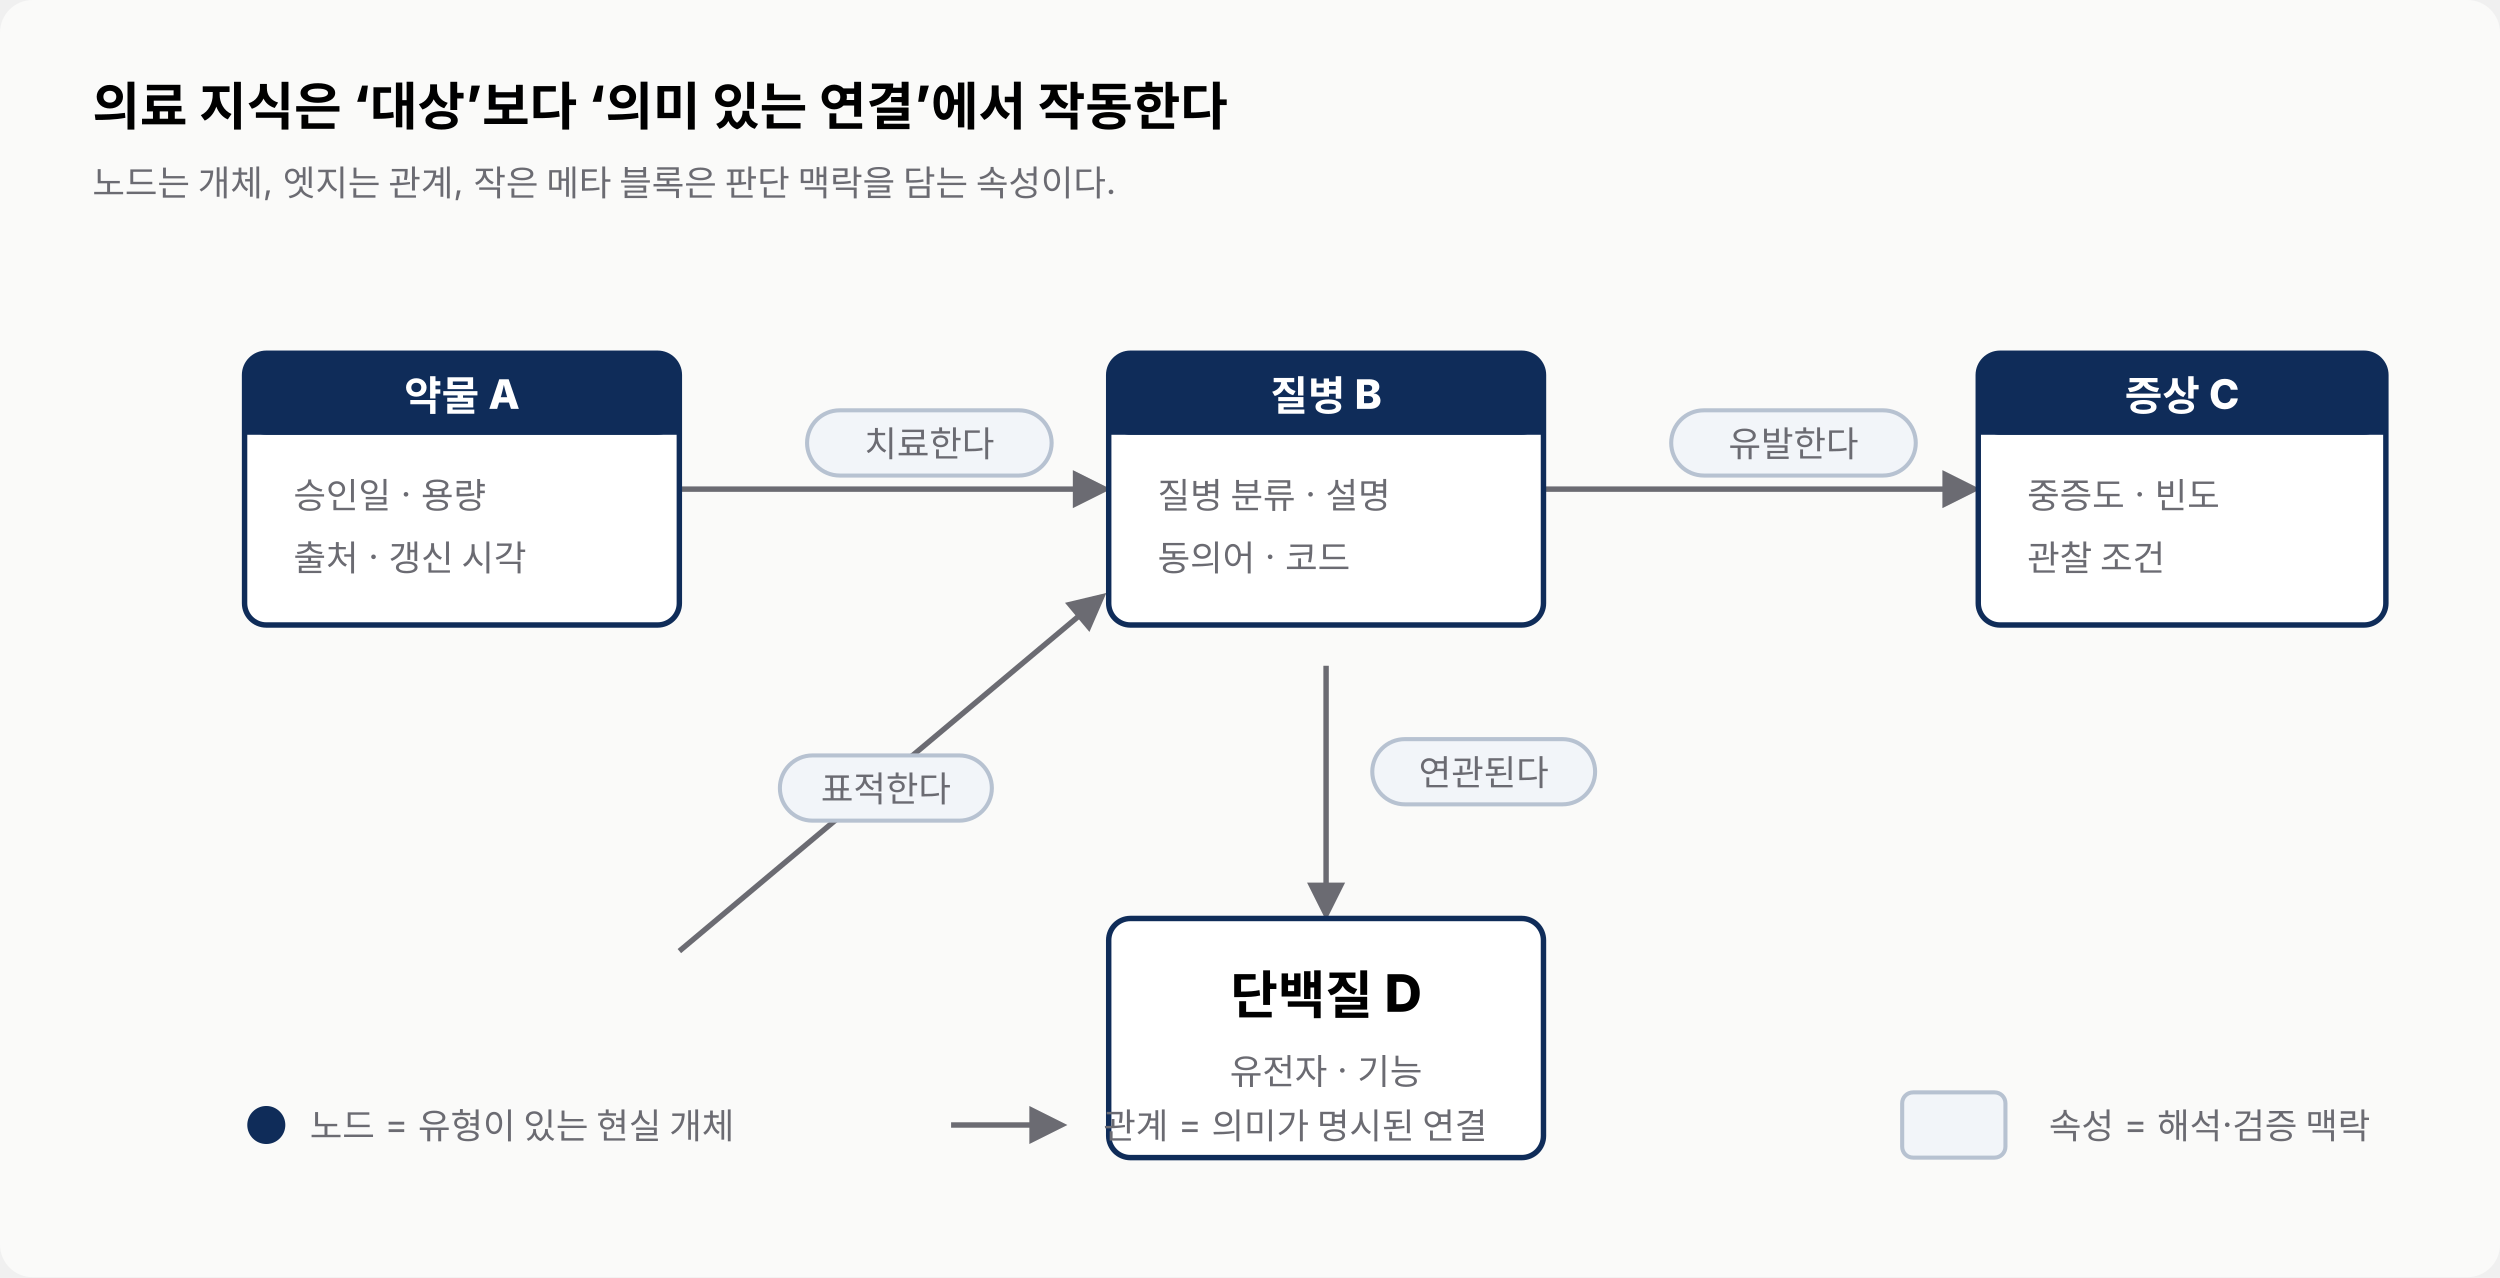
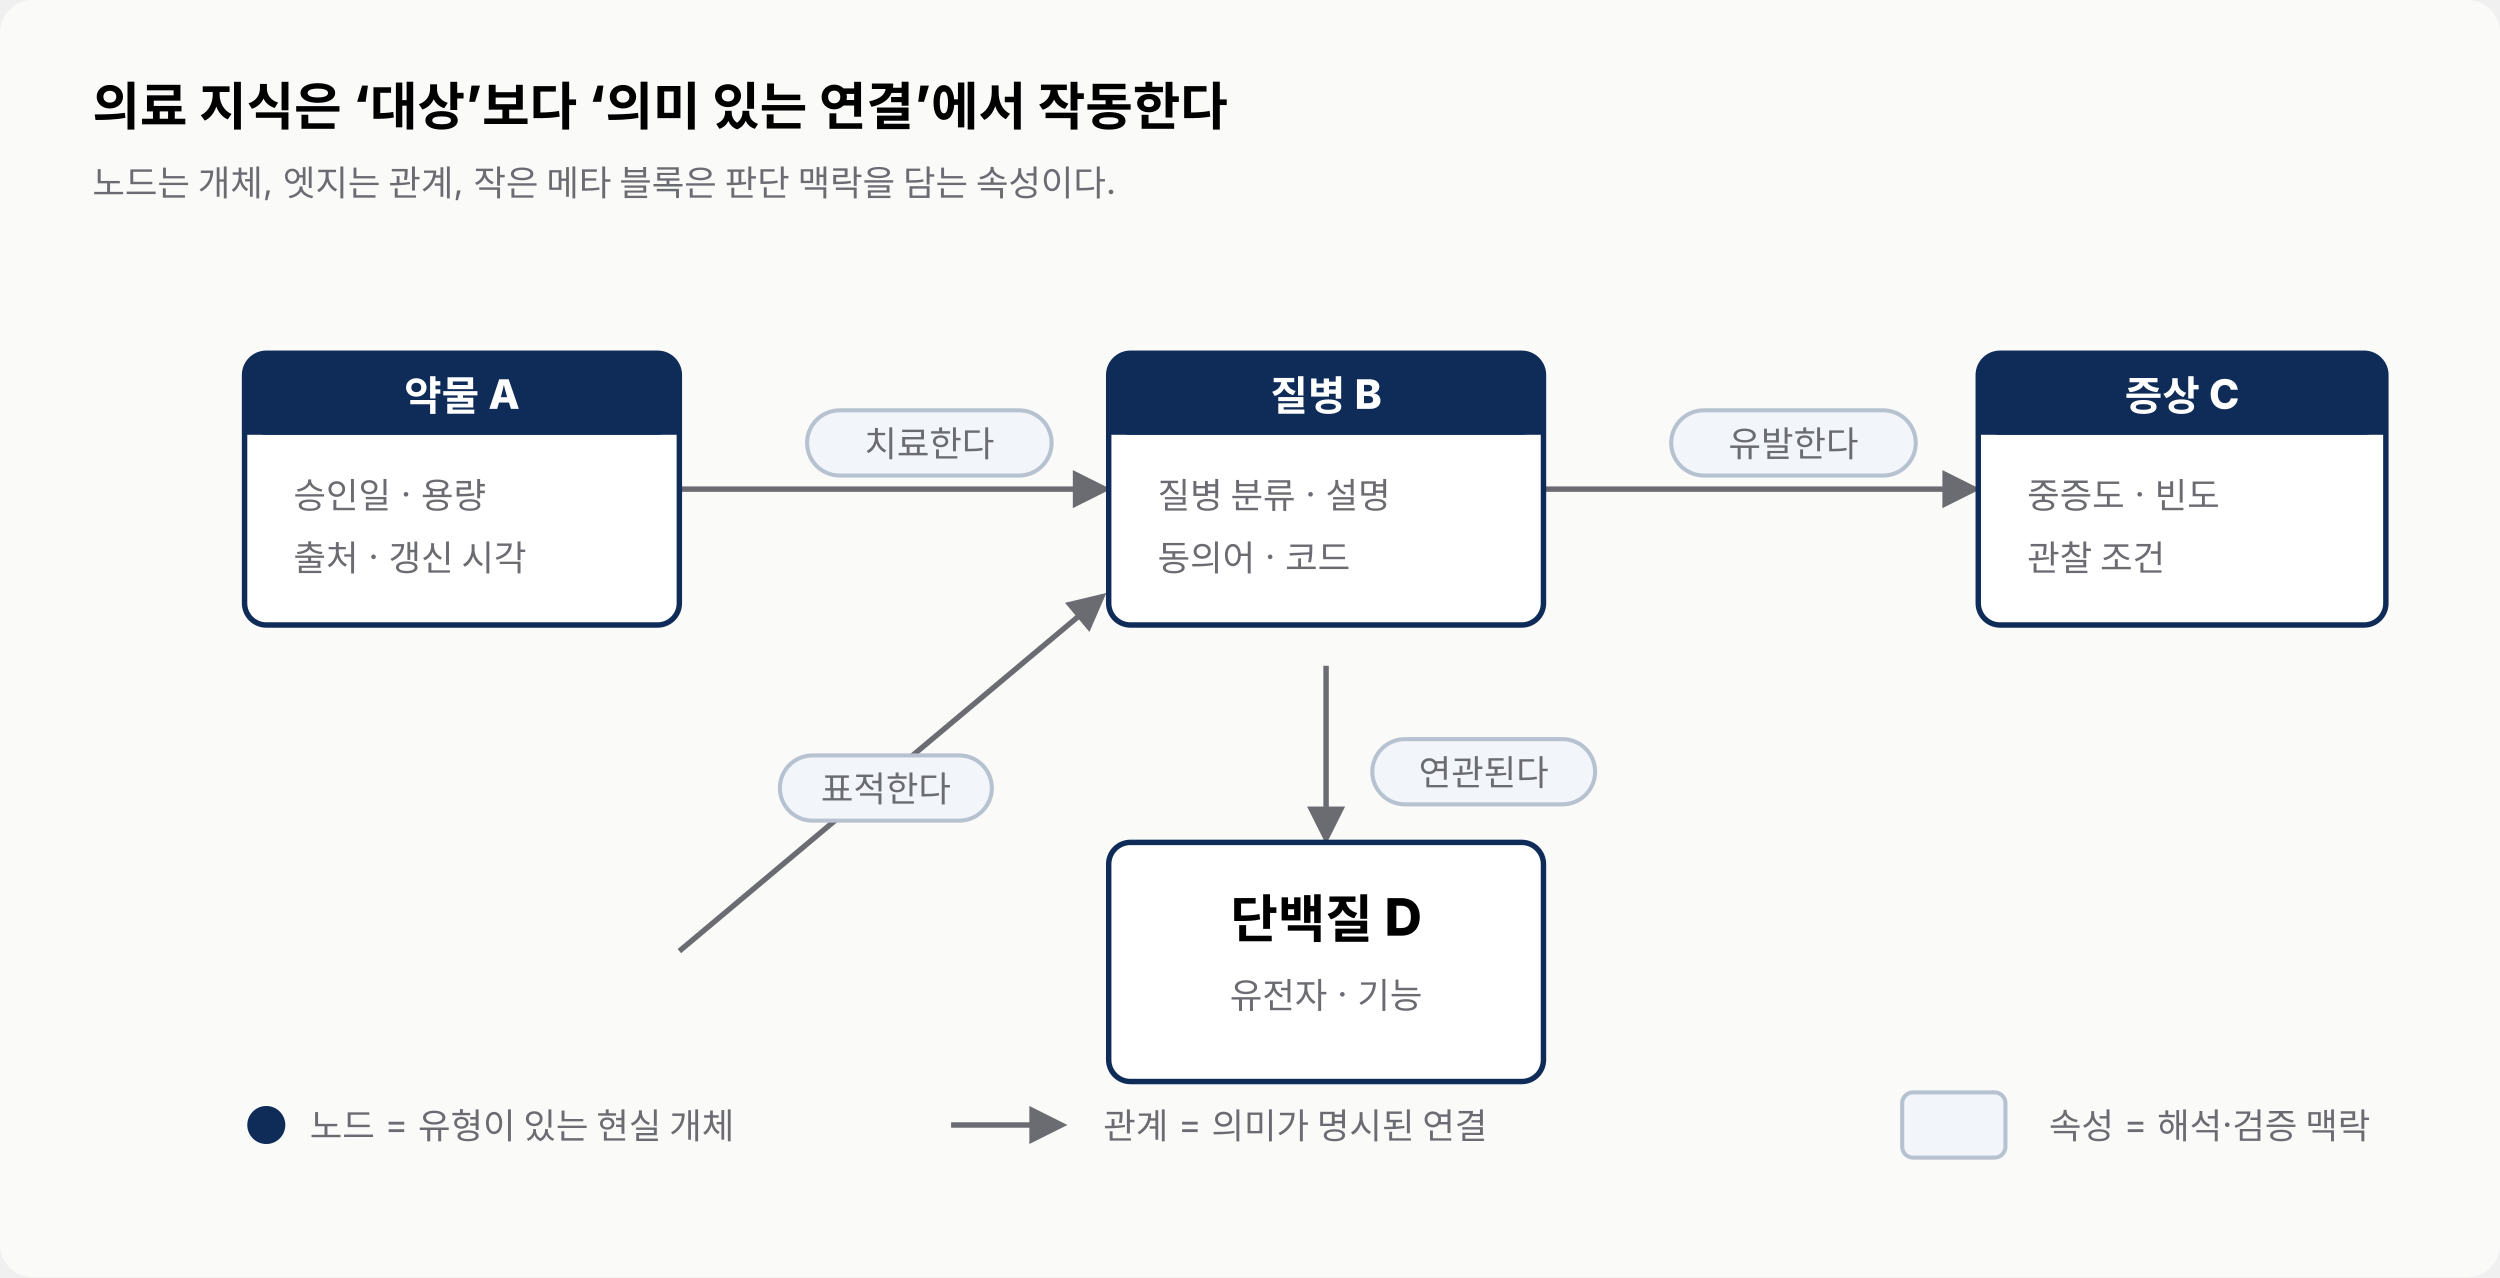
<svg xmlns="http://www.w3.org/2000/svg" viewBox="0 0 920 470" role="img" aria-labelledby="title desc">
  <defs>
    <marker id="arrow" viewBox="0 0 10 10" refX="8" refY="5" markerWidth="7" markerHeight="7" orient="auto-start-reverse">
      <path d="M0 0L10 5L0 10z" fill="#6B6B72" />
    </marker>
    <style>.t{font-family:Inter,'Noto Sans KR',sans-serif}.h{font-weight:800;font-size:19px}.b{font-size:15px}.m{font-size:13px;fill:#6B6B72}.node{fill:#fff;stroke:#0F2C59;stroke-width:2}.soft{fill:#F2F5F9;stroke:#B7C2D1;stroke-width:1.5}.edge{stroke:#6B6B72;stroke-width:2;marker-end:url(#arrow)}.pill{fill:#0F2C59}</style>
  </defs>
  <rect width="920" height="470" rx="12" fill="#FAFAF9" />
  <text class="t h" x="34" y="46">의료 지식은 ‘대상’보다 ‘의미 있는 연결’에서 작동한다</text>
  <text class="t m" x="34" y="72">노드는 개체, 엣지는 관계, 작은 메타 블록은 판단 맥락을 담는 속성이다.</text>
  <line class="edge" x1="248" y1="180" x2="406" y2="180" />
  <line class="edge" x1="566" y1="180" x2="726" y2="180" />
-   <line class="edge" x1="488" y1="245" x2="488" y2="336" />
+   <line class="edge" x1="488" y1="245" x2="488" y2="308" />
  <line class="edge" x1="250" y1="350" x2="405" y2="220" />
  <g>
    <rect class="node" x="90" y="130" width="160" height="100" rx="8" />
    <rect class="pill" x="90" y="130" width="160" height="30" rx="8" />
    <rect class="pill" x="90" y="151" width="160" height="9" />
    <text x="170" y="151" text-anchor="middle" fill="#fff" class="t b" font-weight="800">약물 A</text>
    <text class="t m" x="108" y="187">승인일 · 용량</text>
    <text class="t m" x="108" y="210">출처 · 갱신 시각</text>
  </g>
  <g>
    <rect class="node" x="408" y="130" width="160" height="100" rx="8" />
    <rect class="pill" x="408" y="130" width="160" height="30" rx="8" />
    <rect class="pill" x="408" y="151" width="160" height="9" />
    <text x="488" y="151" text-anchor="middle" fill="#fff" class="t b" font-weight="800">질병 B</text>
    <text class="t m" x="426" y="187">질병 분류 · 설명</text>
    <text class="t m" x="426" y="210">동의어 · 코드</text>
  </g>
  <g>
    <rect class="node" x="728" y="130" width="150" height="100" rx="8" />
    <rect class="pill" x="728" y="130" width="150" height="30" rx="8" />
    <rect class="pill" x="728" y="151" width="150" height="9" />
    <text x="803" y="151" text-anchor="middle" fill="#fff" class="t b" font-weight="800">증상 C</text>
    <text class="t m" x="746" y="187">중증도 · 빈도</text>
    <text class="t m" x="746" y="210">관찰 조건</text>
  </g>
  <g>
-     <rect class="node" x="408" y="338" width="160" height="88" rx="8" />
-     <text x="488" y="373" text-anchor="middle" class="t h">단백질 D</text>
-     <text x="488" y="399" text-anchor="middle" class="t m">유전자 · 기능</text>
+     <rect class="node" x="408" y="310" width="160" height="88" rx="8" />
+     <text x="488" y="345" text-anchor="middle" class="t h">단백질 D</text>
+     <text x="488" y="371" text-anchor="middle" class="t m">유전자 · 기능</text>
  </g>
  <g>
    <rect class="soft" x="297" y="151" width="90" height="24" rx="12" />
    <text x="342" y="168" text-anchor="middle" class="t m">치료한다</text>
    <rect class="soft" x="615" y="151" width="90" height="24" rx="12" />
    <text x="660" y="168" text-anchor="middle" class="t m">유발한다</text>
    <rect class="soft" x="505" y="272" width="82" height="24" rx="12" />
    <text x="546" y="289" text-anchor="middle" class="t m">연관된다</text>
    <rect class="soft" x="287" y="278" width="78" height="24" rx="12" />
    <text x="326" y="295" text-anchor="middle" class="t m">표적한다</text>
  </g>
  <g transform="translate(90 406)">
    <circle cx="8" cy="8" r="7" fill="#0F2C59" />
    <text class="t m" x="24" y="13">노드 = 유형이 있는 현실 개체</text>
    <line x1="260" y1="8" x2="300" y2="8" class="edge" />
    <text class="t m" x="316" y="13">관계 = 의미가 명시된 연결</text>
    <rect class="soft" x="610" y="-4" width="38" height="24" rx="4" />
    <text class="t m" x="664" y="13">속성 = 해석·검증 맥락</text>
  </g>
</svg>
